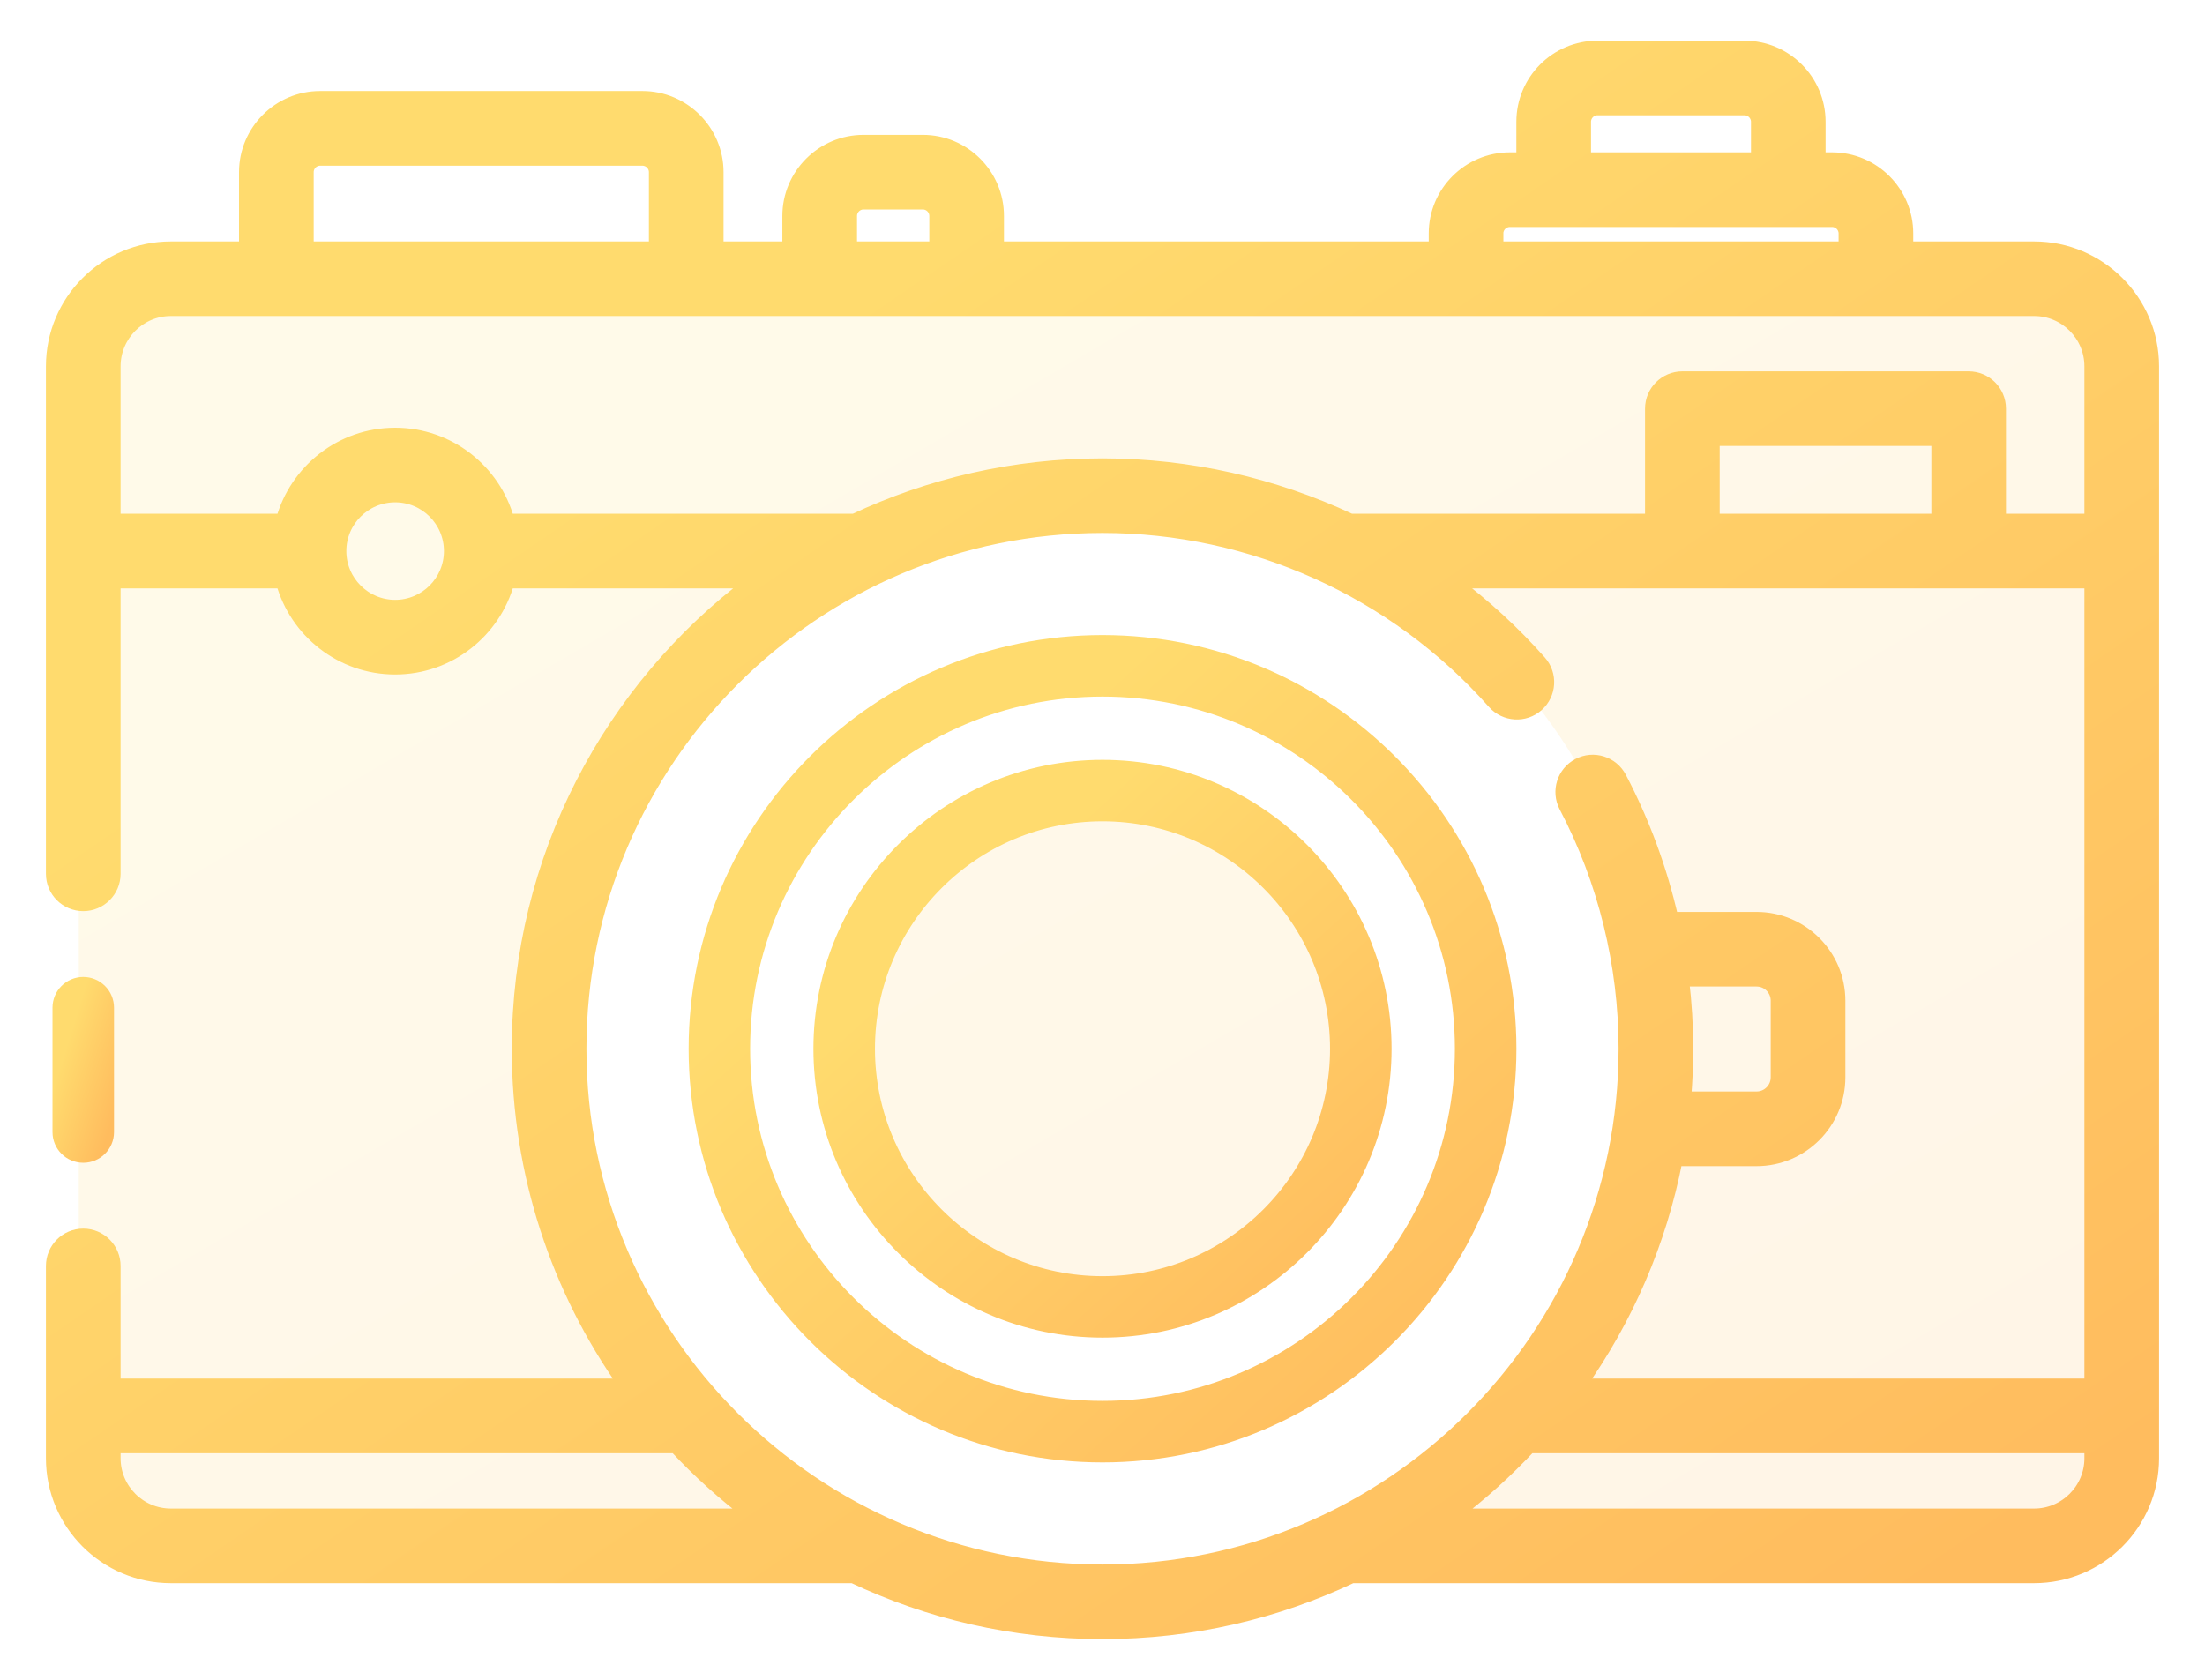
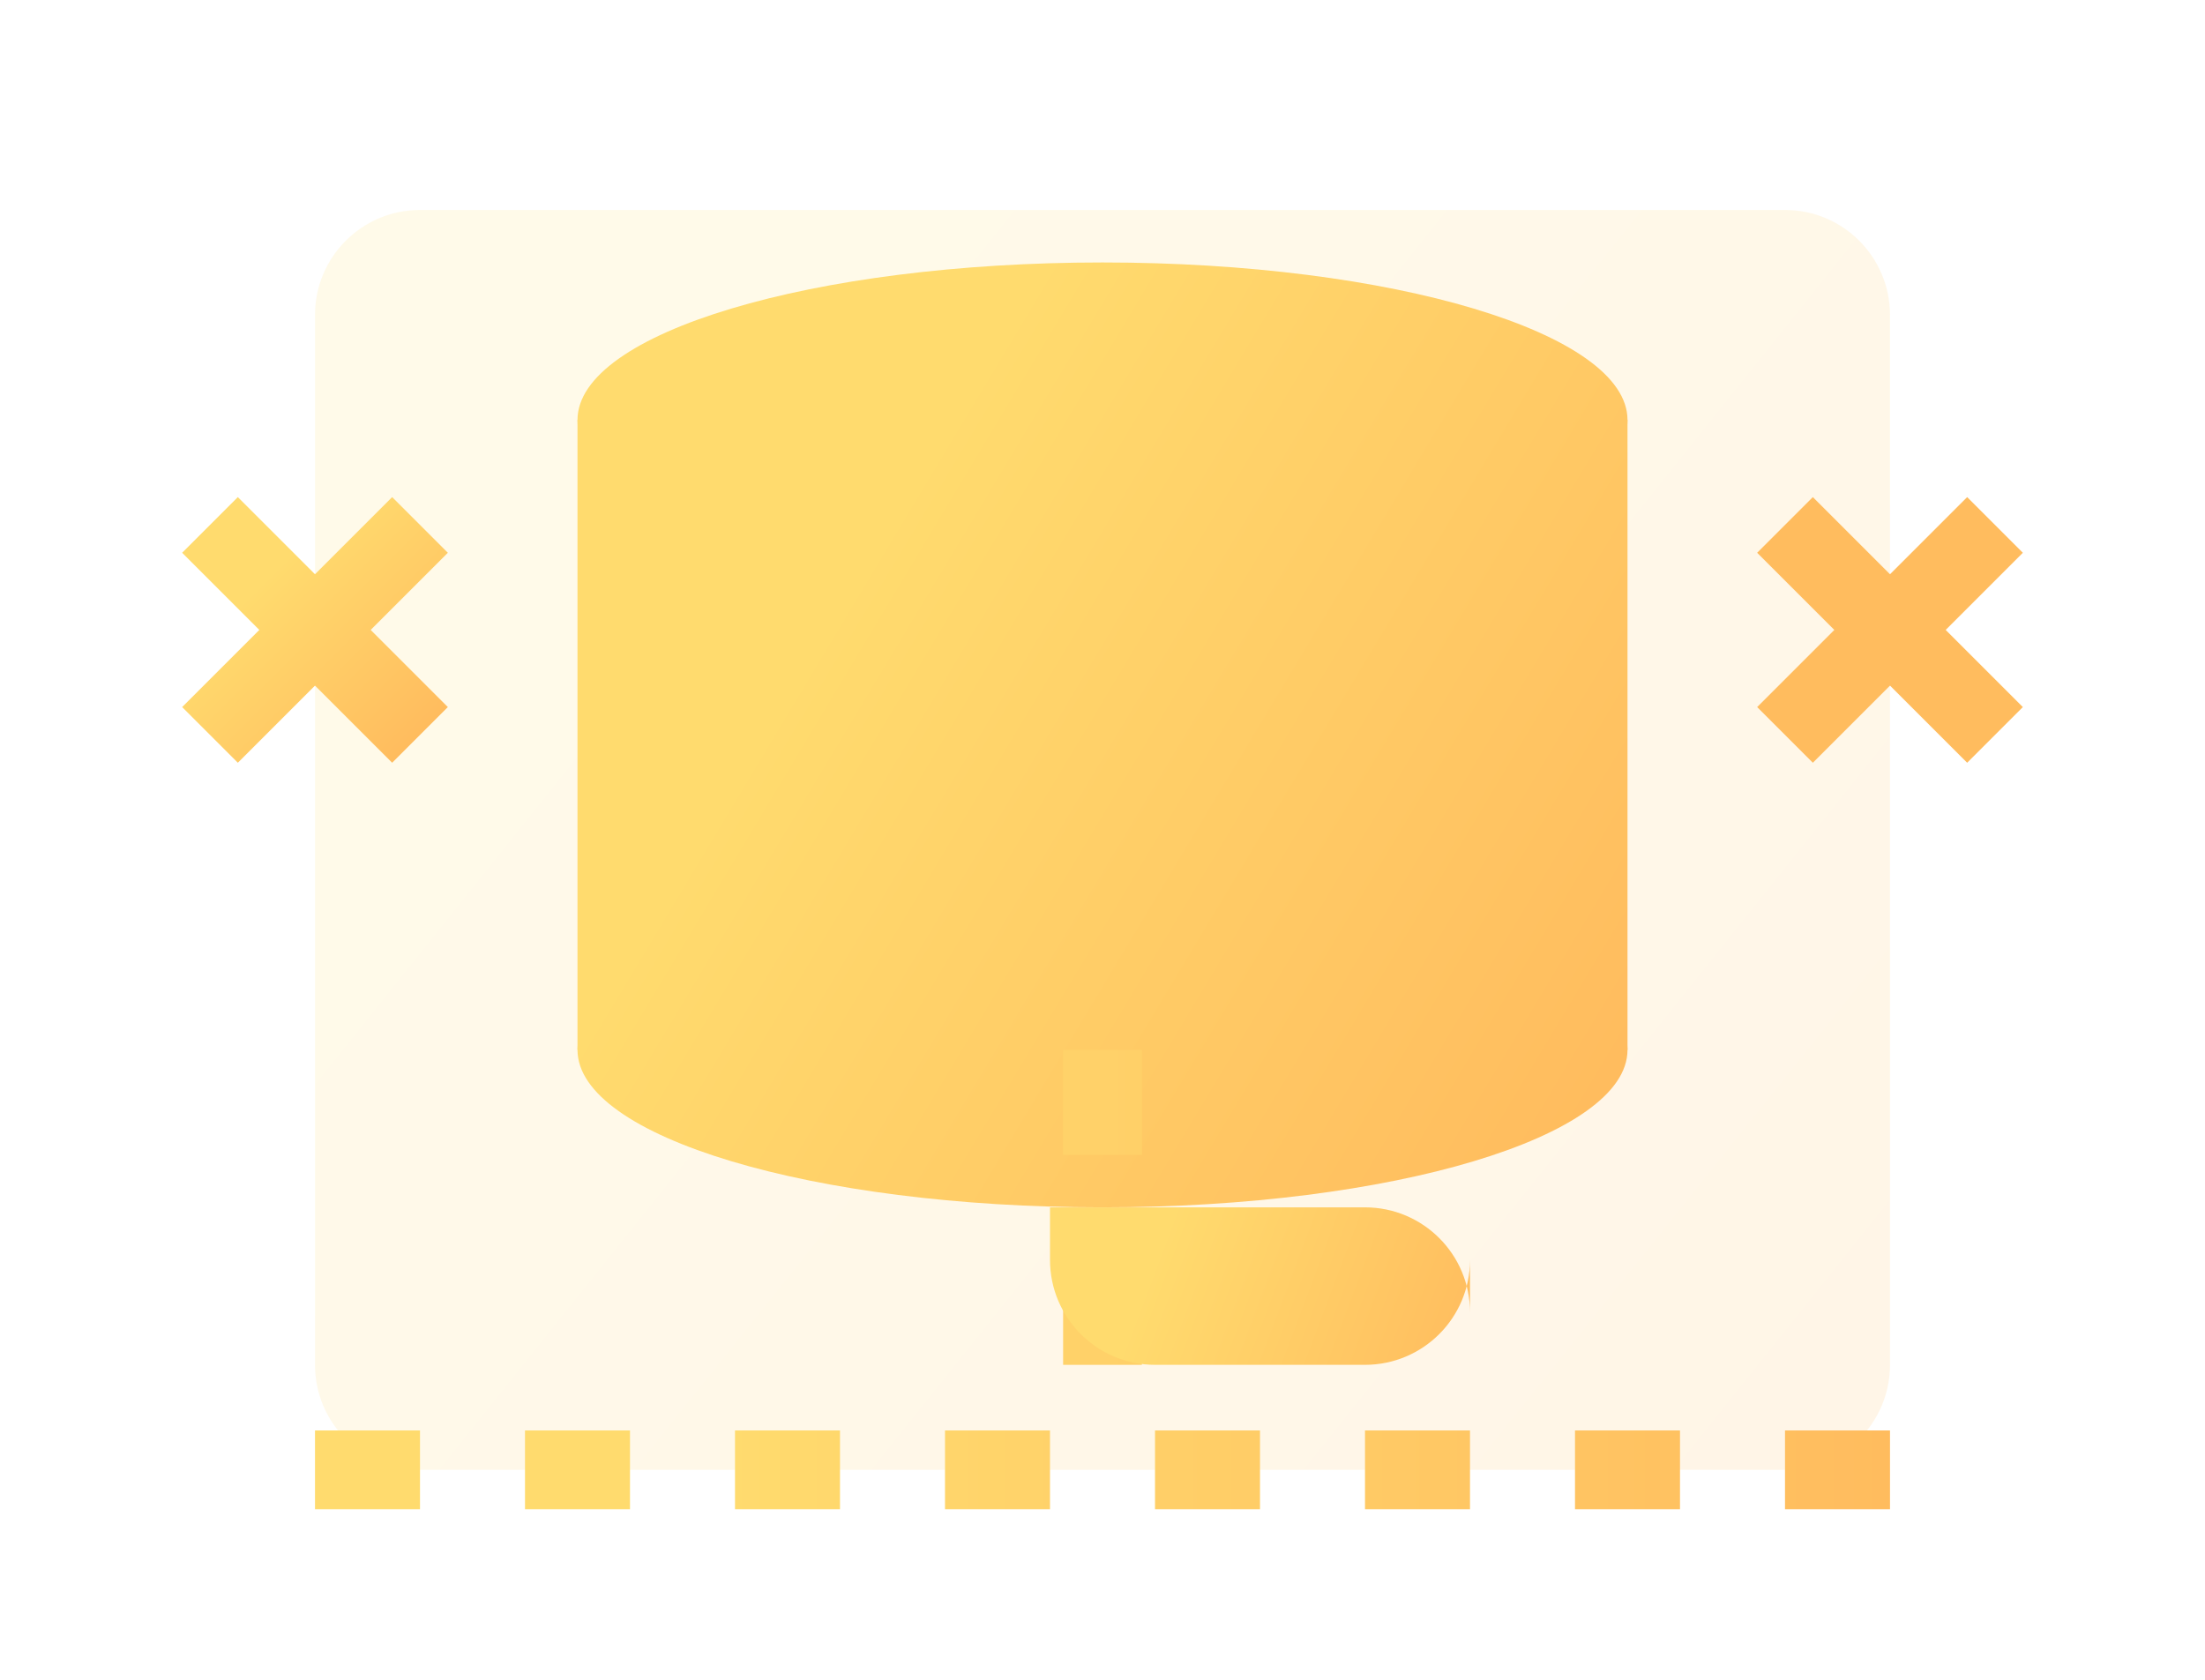
<svg xmlns="http://www.w3.org/2000/svg" width="42" height="32" viewBox="0 0 42 32" fill="none">
-   <path opacity="0.15" fill-rule="evenodd" clip-rule="evenodd" d="M1.5 6.898C1.5 5.794 2.395 4.898 3.5 4.898H38.3C39.405 4.898 40.3 5.794 40.3 6.898V27.887C40.3 28.992 39.405 29.887 38.3 29.887H24.211C28.439 28.531 31.5 24.569 31.5 19.892C31.5 14.095 26.799 9.396 21 9.396C15.201 9.396 10.5 14.095 10.5 19.892C10.5 24.569 13.561 28.531 17.789 29.887H3.5C2.395 29.887 1.5 28.992 1.5 27.887V6.898ZM21 24.889C23.761 24.889 26 22.652 26 19.892C26 17.131 23.761 14.894 21 14.894C18.239 14.894 16 17.131 16 19.892C16 22.652 18.239 24.889 21 24.889Z" fill="url(#paint0_linear)" />
-   <path d="M2.047 21.566C2.047 21.82 1.84 22.026 1.586 22.026C1.331 22.026 1.125 21.82 1.125 21.566V19.197C1.125 18.942 1.331 18.736 1.586 18.736C1.84 18.736 2.047 18.942 2.047 19.197V21.566Z" fill="url(#paint1_linear)" stroke="url(#paint2_linear)" stroke-width="0.25" />
-   <path d="M38.745 4.724H36.318V4.447C36.318 3.665 35.681 3.027 34.897 3.027H34.648V2.32C34.648 1.537 34.011 0.9 33.228 0.9H30.428C29.645 0.9 29.008 1.537 29.008 2.32V3.027H28.759C27.976 3.027 27.339 3.664 27.339 4.447V4.724H18.998V4.114C18.998 3.331 18.361 2.694 17.578 2.694H16.448C15.665 2.694 15.027 3.331 15.027 4.114V4.724H13.657V3.279C13.657 2.497 13.019 1.859 12.236 1.859H6.098C5.315 1.859 4.678 2.497 4.678 3.279V4.724H3.255C2.012 4.724 1 5.735 1 6.978V16.646C1 16.97 1.262 17.232 1.586 17.232C1.909 17.232 2.172 16.97 2.172 16.646V11.084H5.379C5.637 12.028 6.502 12.724 7.527 12.724C8.552 12.724 9.416 12.028 9.674 11.084H14.328C11.625 13.115 9.873 16.346 9.873 19.978C9.873 22.363 10.628 24.575 11.912 26.387H2.172V24.116C2.172 23.793 1.909 23.53 1.586 23.53C1.262 23.53 1 23.793 1 24.116V27.78C1 29.023 2.012 30.034 3.255 30.034H16.249C17.691 30.717 19.301 31.1 21 31.1C22.699 31.1 24.31 30.717 25.752 30.033C25.757 30.033 25.761 30.034 25.766 30.034H38.745C39.988 30.034 41 29.023 41 27.78V6.978C41 5.735 39.988 4.724 38.745 4.724ZM30.18 2.32C30.18 2.183 30.291 2.071 30.429 2.071H33.228C33.365 2.071 33.477 2.183 33.477 2.32V3.027H30.18V2.32H30.18ZM28.51 4.447C28.51 4.31 28.622 4.199 28.759 4.199H34.897C35.034 4.199 35.146 4.31 35.146 4.447V4.724H28.511V4.447H28.51ZM16.199 4.114C16.199 3.977 16.311 3.865 16.448 3.865H17.578C17.715 3.865 17.826 3.977 17.826 4.114V4.724H16.199V4.114ZM5.85 3.279C5.85 3.142 5.961 3.031 6.098 3.031H12.236C12.373 3.031 12.485 3.142 12.485 3.279V4.724H5.85V3.279ZM7.527 11.552C6.945 11.552 6.472 11.079 6.472 10.498C6.472 9.917 6.945 9.444 7.527 9.444C8.108 9.444 8.581 9.917 8.581 10.498C8.581 11.079 8.108 11.552 7.527 11.552ZM9.674 9.912C9.416 8.969 8.552 8.273 7.527 8.273C6.501 8.273 5.637 8.969 5.379 9.912H2.172V6.978C2.172 6.381 2.658 5.895 3.255 5.895H38.745C39.342 5.895 39.828 6.381 39.828 6.978V9.912H38.084V7.784C38.084 7.461 37.822 7.199 37.498 7.199H32.045C31.722 7.199 31.459 7.461 31.459 7.784V9.912H25.727C24.263 9.226 22.651 8.857 21 8.857C19.31 8.857 17.707 9.236 16.271 9.912H9.674ZM32.631 9.912V8.37H36.913V9.912H32.631ZM3.255 28.863C2.658 28.863 2.172 28.377 2.172 27.78V27.559H12.867C13.31 28.034 13.794 28.471 14.314 28.863H3.255ZM11.045 19.979C11.045 14.492 15.511 10.028 21 10.028C23.847 10.028 26.564 11.251 28.454 13.384C28.669 13.626 29.039 13.649 29.281 13.434C29.523 13.219 29.546 12.849 29.331 12.607C28.828 12.04 28.273 11.531 27.676 11.084H39.828V26.387H30.088C30.983 25.123 31.62 23.665 31.925 22.09H33.458C34.322 22.09 35.025 21.387 35.025 20.523V19.064C35.025 18.2 34.322 17.497 33.458 17.497H31.845C31.632 16.565 31.301 15.661 30.857 14.816C30.706 14.53 30.352 14.419 30.066 14.57C29.779 14.72 29.669 15.074 29.819 15.361C30.562 16.775 30.955 18.372 30.955 19.979C30.955 25.465 26.489 29.929 21 29.929C15.511 29.929 11.045 25.465 11.045 19.979ZM32.048 18.668H33.458C33.676 18.668 33.853 18.845 33.853 19.063V20.523C33.853 20.741 33.676 20.918 33.458 20.918H32.087C32.113 20.608 32.127 20.295 32.127 19.978C32.127 19.54 32.1 19.102 32.048 18.668ZM38.745 28.863H27.686C28.206 28.471 28.69 28.034 29.134 27.559H39.828V27.78C39.828 28.377 39.342 28.863 38.745 28.863Z" fill="url(#paint3_linear)" stroke="url(#paint4_linear)" stroke-width="0.25" />
-   <path d="M13.242 19.979C13.242 15.702 16.722 12.223 21 12.223C25.278 12.223 28.759 15.702 28.759 19.979C28.759 24.255 25.278 27.734 21 27.734C16.722 27.734 13.242 24.255 13.242 19.979ZM14.163 19.979C14.163 23.747 17.23 26.812 21 26.812C24.77 26.812 27.837 23.747 27.837 19.979C27.837 16.21 24.77 13.145 21 13.145C17.23 13.145 14.163 16.21 14.163 19.979Z" fill="url(#paint5_linear)" stroke="url(#paint6_linear)" stroke-width="0.25" />
-   <path d="M15.619 19.979C15.619 17.013 18.033 14.6 21 14.6C23.967 14.6 26.381 17.013 26.381 19.979C26.381 22.944 23.967 25.357 21 25.357C18.033 25.357 15.619 22.944 15.619 19.979ZM16.541 19.979C16.541 22.436 18.541 24.436 21 24.436C23.459 24.436 25.459 22.436 25.459 19.979C25.459 17.52 23.459 15.521 21 15.521C18.541 15.521 16.541 17.52 16.541 19.979Z" fill="url(#paint7_linear)" stroke="url(#paint8_linear)" stroke-width="0.25" />
+   <rect x="6" y="4" width="30" height="24" rx="2" fill="url(#paint0_linear)" opacity="0.15" />
+   <ellipse cx="21" cy="8" rx="10" ry="3" fill="url(#paint1_linear)" />
+   <rect x="11" y="8" width="20" height="12" fill="url(#paint2_linear)" />
+   <ellipse cx="21" cy="20" rx="10" ry="3" fill="url(#paint1_linear)" />
+   <line x1="4" y1="10" x2="8" y2="14" stroke="url(#paint3_linear)" stroke-width="1.5" />
+   <line x1="8" y1="10" x2="4" y2="14" stroke="url(#paint3_linear)" stroke-width="1.5" />
+   <line x1="34" y1="10" x2="38" y2="14" stroke="url(#paint3_linear)" stroke-width="1.5" />
+   <line x1="38" y1="10" x2="34" y2="14" stroke="url(#paint3_linear)" stroke-width="1.5" />
+   <line x1="21" y1="20" x2="21" y2="28" stroke="url(#paint4_linear)" stroke-width="1.5" stroke-dasharray="2 2" />
+   <line x1="6" y1="28" x2="36" y2="28" stroke="url(#paint4_linear)" stroke-width="1.5" stroke-dasharray="2 2" />
+   <path d="M28 24C28 25.105 27.105 26 26 26H22C20.895 26 20 25.105 20 24V23H26C27.105 23 28 23.895 28 25V24Z" fill="url(#paint5_linear)" />
  <defs>
-     <linearGradient id="paint0_linear" x1="3.699" y1="4.898" x2="22.569" y2="37.252" gradientUnits="userSpaceOnUse">
+     <linearGradient id="paint0_linear" x1="6" y1="4" x2="36" y2="28" gradientUnits="userSpaceOnUse">
      <stop offset="0.259" stop-color="#FFDB6E" />
      <stop offset="1" stop-color="#FFBC5E" />
    </linearGradient>
-     <linearGradient id="paint1_linear" x1="1.177" y1="18.736" x2="2.789" y2="19.235" gradientUnits="userSpaceOnUse">
+     <linearGradient id="paint1_linear" x1="11" y1="8" x2="31" y2="20" gradientUnits="userSpaceOnUse">
      <stop offset="0.259" stop-color="#FFDB6E" />
      <stop offset="1" stop-color="#FFBC5E" />
    </linearGradient>
-     <linearGradient id="paint2_linear" x1="1.177" y1="18.736" x2="2.789" y2="19.235" gradientUnits="userSpaceOnUse">
+     <linearGradient id="paint2_linear" x1="11" y1="8" x2="31" y2="20" gradientUnits="userSpaceOnUse">
      <stop offset="0.259" stop-color="#FFDB6E" />
      <stop offset="1" stop-color="#FFBC5E" />
    </linearGradient>
-     <linearGradient id="paint3_linear" x1="3.267" y1="0.9" x2="27.682" y2="36.609" gradientUnits="userSpaceOnUse">
+     <linearGradient id="paint3_linear" x1="4" y1="10" x2="8" y2="14" gradientUnits="userSpaceOnUse">
      <stop offset="0.259" stop-color="#FFDB6E" />
      <stop offset="1" stop-color="#FFBC5E" />
    </linearGradient>
-     <linearGradient id="paint4_linear" x1="3.267" y1="0.9" x2="27.682" y2="36.609" gradientUnits="userSpaceOnUse">
+     <linearGradient id="paint4_linear" x1="6" y1="28" x2="36" y2="28" gradientUnits="userSpaceOnUse">
      <stop offset="0.259" stop-color="#FFDB6E" />
      <stop offset="1" stop-color="#FFBC5E" />
    </linearGradient>
-     <linearGradient id="paint5_linear" x1="14.121" y1="12.223" x2="27.511" y2="27.015" gradientUnits="userSpaceOnUse">
-       <stop offset="0.259" stop-color="#FFDB6E" />
-       <stop offset="1" stop-color="#FFBC5E" />
-     </linearGradient>
-     <linearGradient id="paint6_linear" x1="14.121" y1="12.223" x2="27.511" y2="27.015" gradientUnits="userSpaceOnUse">
-       <stop offset="0.259" stop-color="#FFDB6E" />
-       <stop offset="1" stop-color="#FFBC5E" />
-     </linearGradient>
-     <linearGradient id="paint7_linear" x1="16.229" y1="14.6" x2="25.516" y2="24.859" gradientUnits="userSpaceOnUse">
-       <stop offset="0.259" stop-color="#FFDB6E" />
-       <stop offset="1" stop-color="#FFBC5E" />
-     </linearGradient>
-     <linearGradient id="paint8_linear" x1="16.229" y1="14.6" x2="25.516" y2="24.859" gradientUnits="userSpaceOnUse">
+     <linearGradient id="paint5_linear" x1="20" y1="23" x2="28" y2="26" gradientUnits="userSpaceOnUse">
      <stop offset="0.259" stop-color="#FFDB6E" />
      <stop offset="1" stop-color="#FFBC5E" />
    </linearGradient>
  </defs>
</svg>
